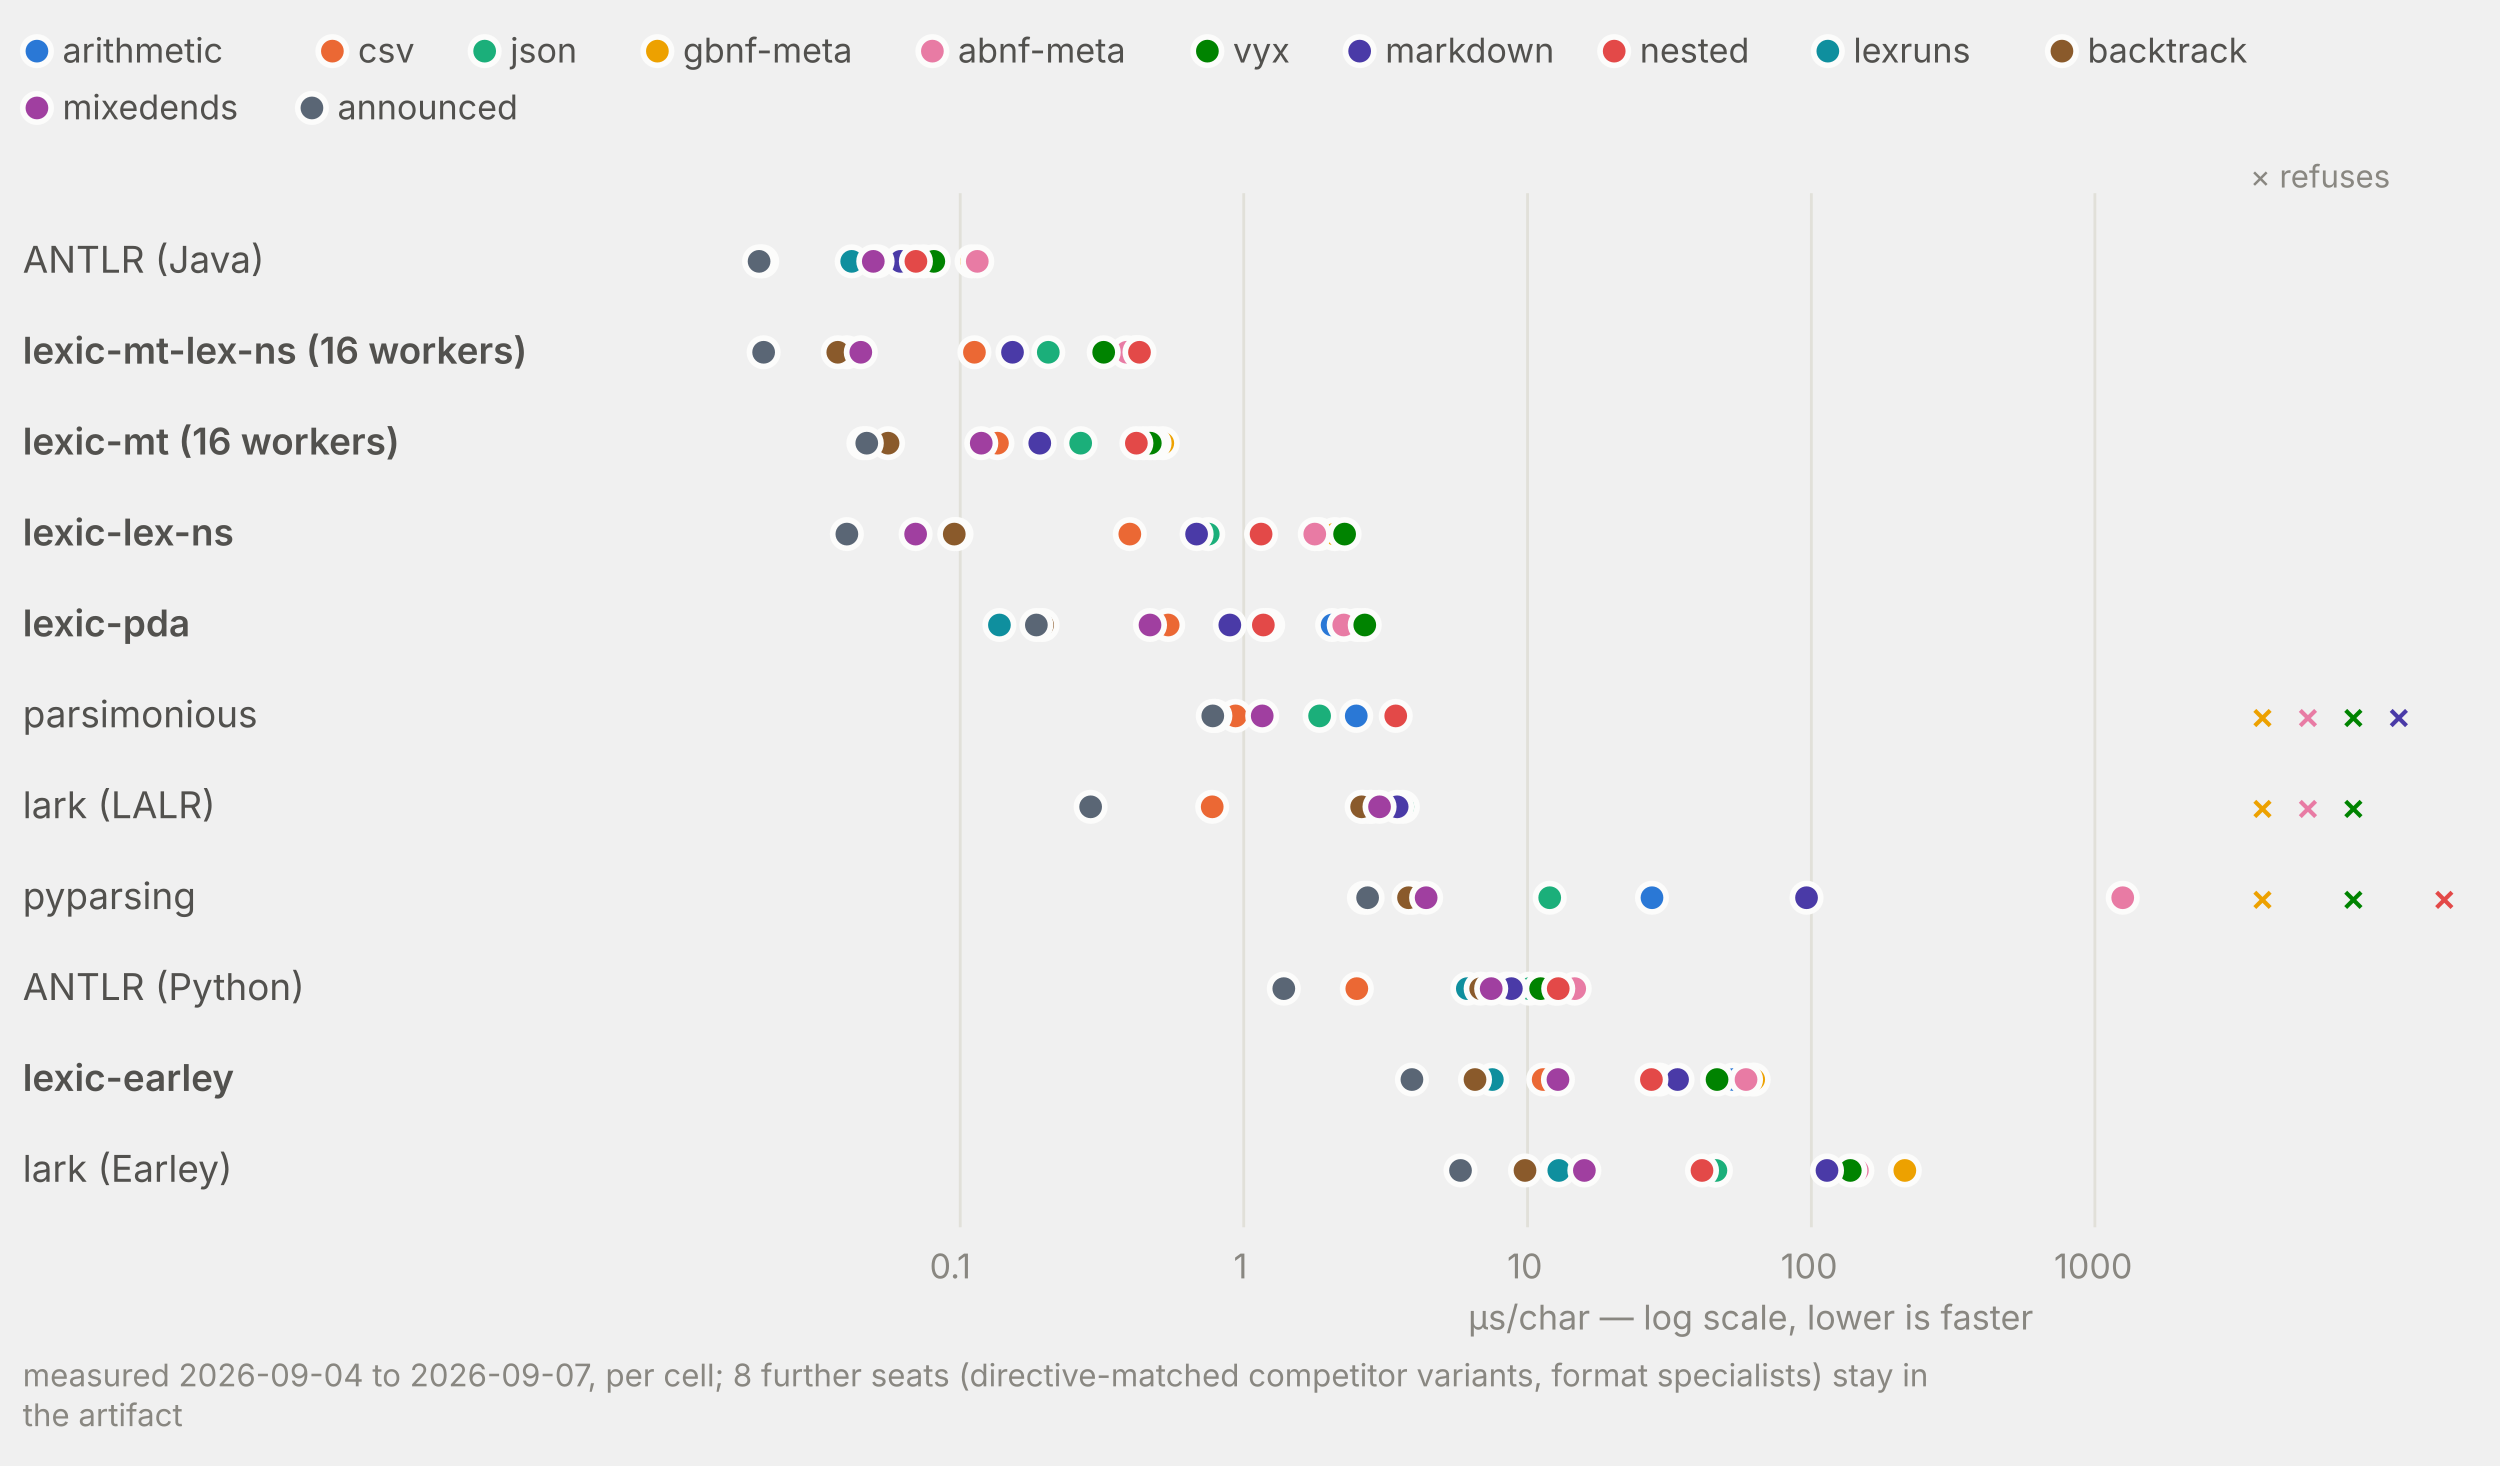
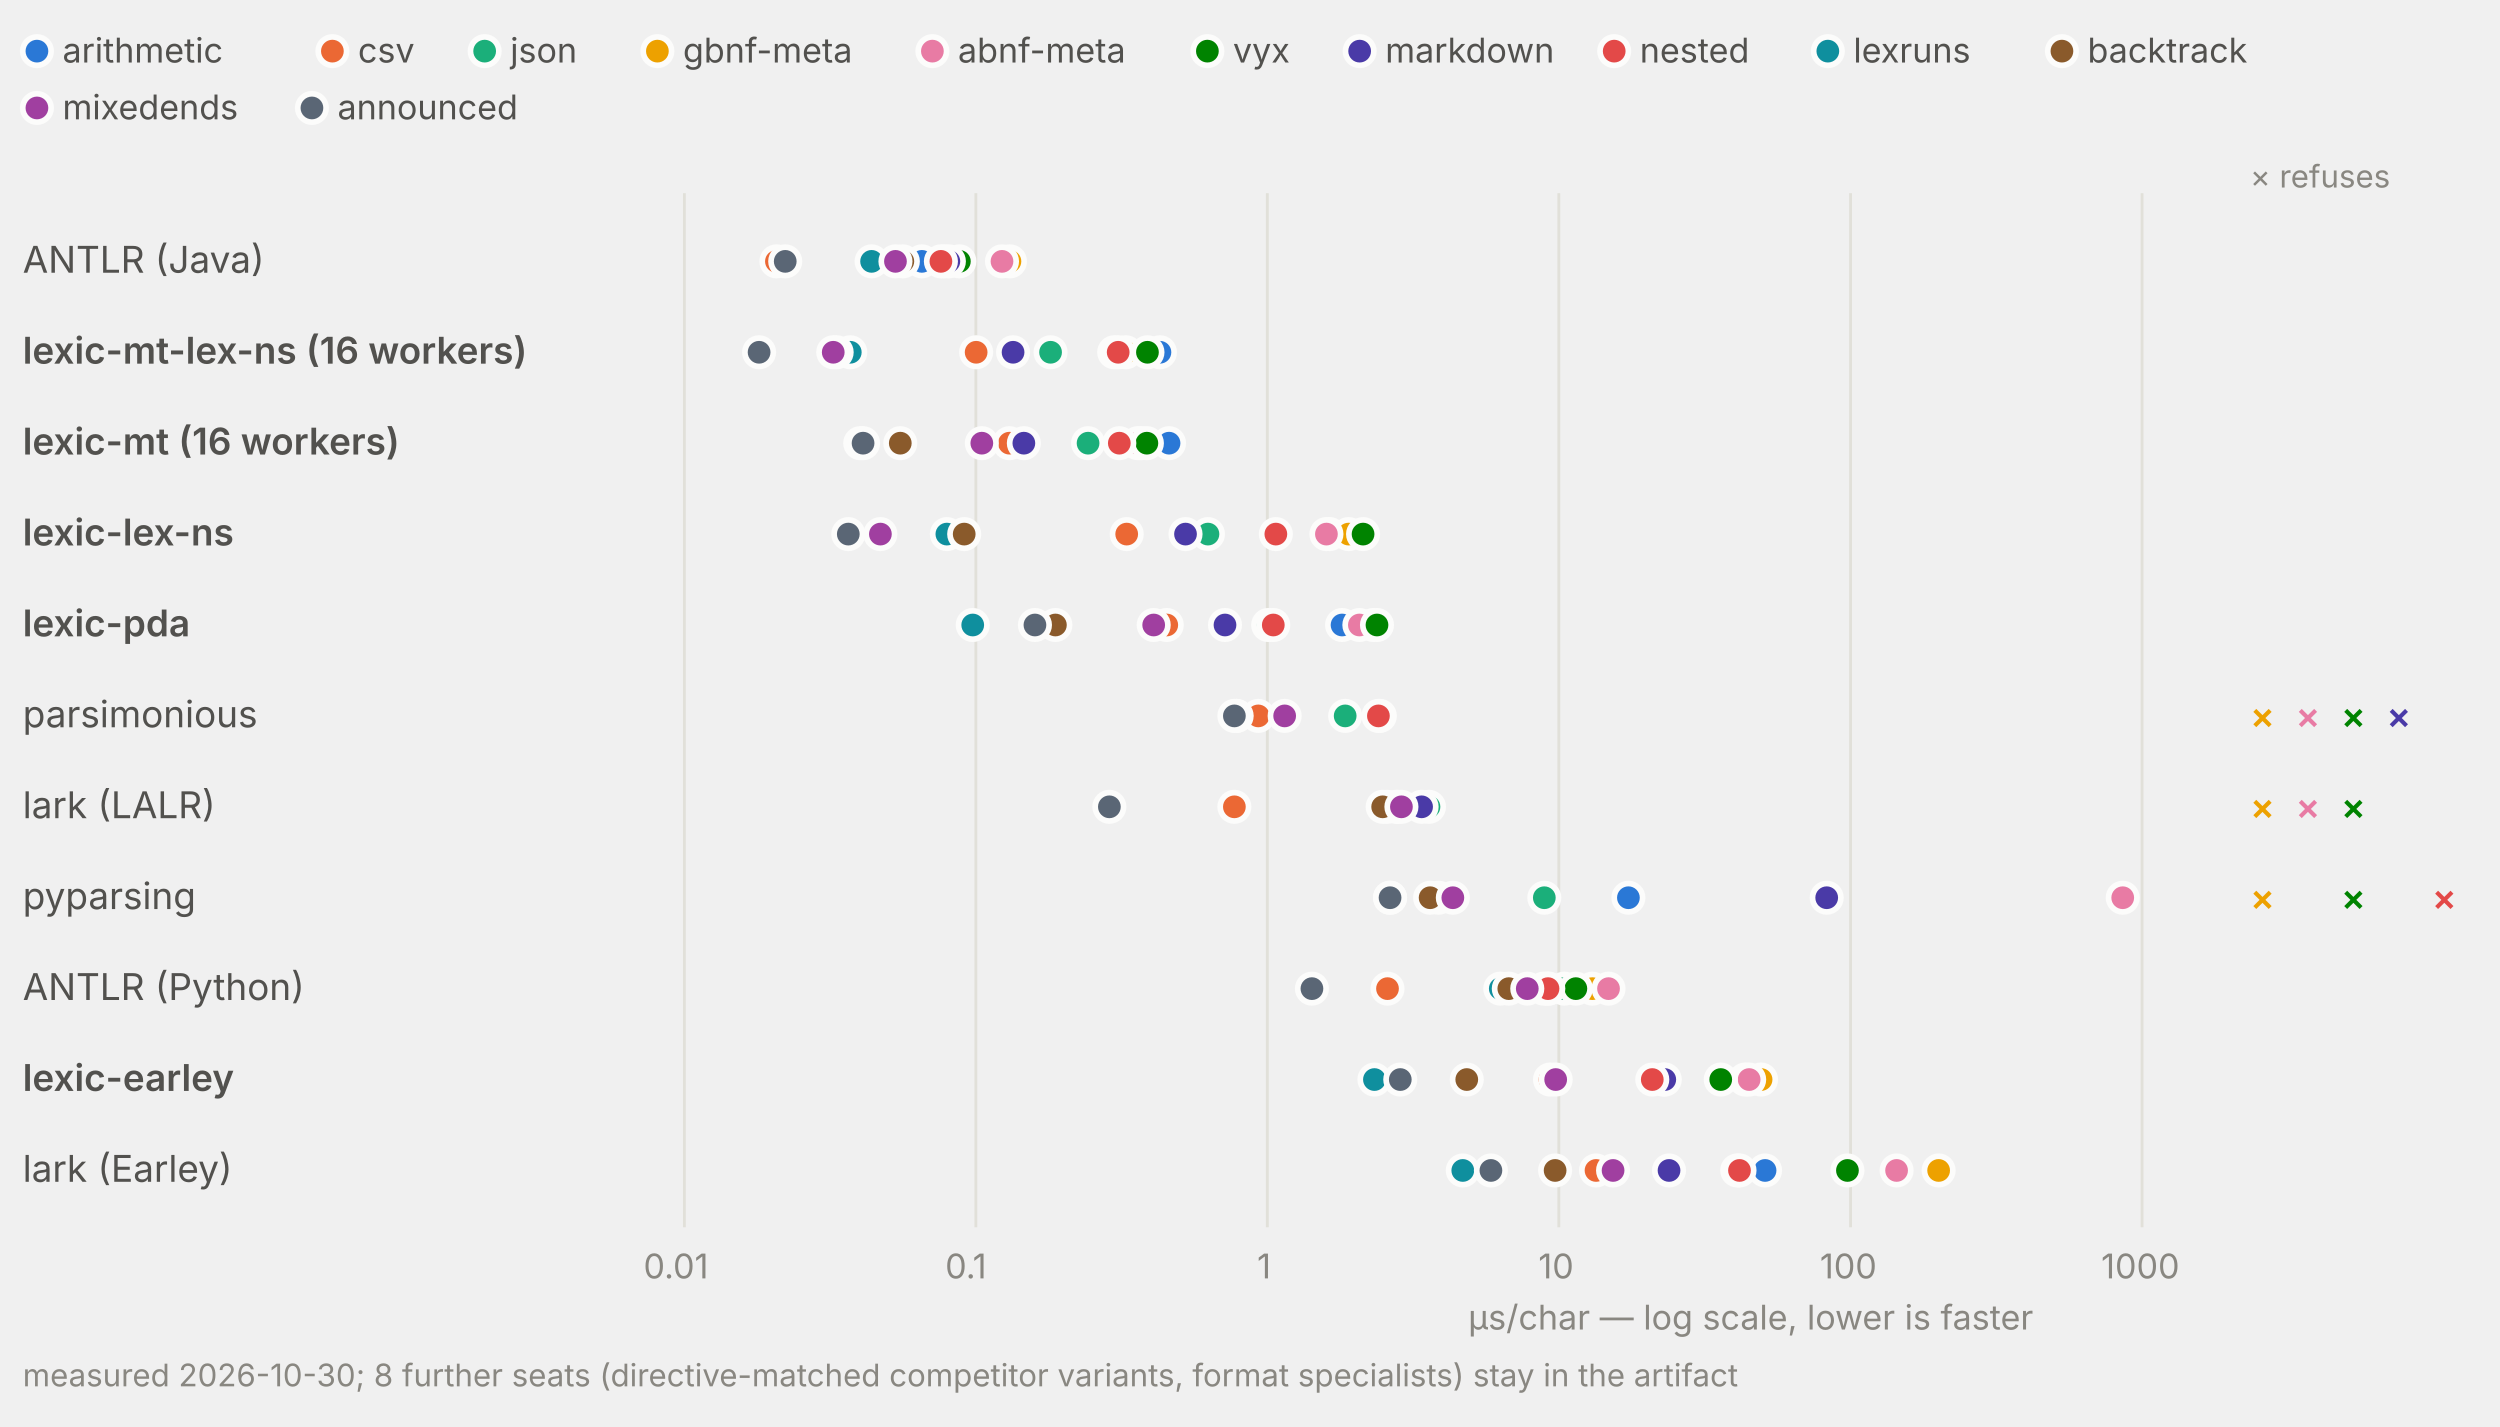
- <svg xmlns="http://www.w3.org/2000/svg" viewBox="0 0 880 516" width="880" height="516" role="img" aria-label="Parse speed per engine and grammar, log µs/char">
+ <svg xmlns="http://www.w3.org/2000/svg" viewBox="0 0 880 502" width="880" height="502" role="img" aria-label="Parse speed per engine and grammar, log µs/char">
  <style>
text{font-family:system-ui,-apple-system,'Segoe UI',sans-serif;fill:#52514e}
.p{fill:#0b0b0b}.m{fill:#898781}.b{font-weight:600}
.gl{stroke:#e1e0d9}.ax{stroke:#c3c2b7}
circle{stroke:#fcfcfb;stroke-width:2}
.c0{fill:#2a78d6}.c1{fill:#eb6834}.c2{fill:#1baf7a}.c3{fill:#eda100}
.c4{fill:#e87ba4}.c5{fill:#008300}.c6{fill:#4a3aa7}.c7{fill:#e34948}
.c8{fill:#0f8f9e}.c9{fill:#8a5a2b}.c10{fill:#a03fa0}.c11{fill:#5a6675}
@media(prefers-color-scheme:dark){
text{fill:#c3c2b7}
.p{fill:#ffffff}
.gl{stroke:#2c2c2a}.ax{stroke:#383835}
circle{stroke:#1a1a19}
.c0{fill:#3987e5}.c1{fill:#d95926}.c2{fill:#199e70}.c3{fill:#c98500}
.c4{fill:#d55181}.c5{fill:#2e9e2e}.c6{fill:#9085e9}.c7{fill:#e66767}
.c8{fill:#21a7b8}.c9{fill:#b78655}.c10{fill:#c46fc4}.c11{fill:#96a3b3}
}
</style>
  <circle cx="13.0" cy="18.0" r="5" class="c0" />
  <text x="22.0" y="22.0" font-size="12">arithmetic</text>
  <circle cx="117.0" cy="18.0" r="5" class="c1" />
  <text x="126.0" y="22.0" font-size="12">csv</text>
  <circle cx="170.6" cy="18.0" r="5" class="c2" />
  <text x="179.6" y="22.0" font-size="12">json</text>
  <circle cx="231.4" cy="18.0" r="5" class="c3" />
  <text x="240.4" y="22.0" font-size="12">gbnf-meta</text>
  <circle cx="328.2" cy="18.0" r="5" class="c4" />
  <text x="337.2" y="22.0" font-size="12">abnf-meta</text>
  <circle cx="425.0" cy="18.0" r="5" class="c5" />
  <text x="434.0" y="22.0" font-size="12">vyx</text>
  <circle cx="478.6" cy="18.0" r="5" class="c6" />
  <text x="487.6" y="22.0" font-size="12">markdown</text>
  <circle cx="568.2" cy="18.0" r="5" class="c7" />
  <text x="577.2" y="22.0" font-size="12">nested</text>
  <circle cx="643.4" cy="18.0" r="5" class="c8" />
  <text x="652.4" y="22.0" font-size="12">lexruns</text>
  <circle cx="725.8" cy="18.0" r="5" class="c9" />
  <text x="734.8" y="22.0" font-size="12">backtrack</text>
  <circle cx="13.0" cy="38.0" r="5" class="c10" />
  <text x="22.0" y="42.0" font-size="12">mixedends</text>
  <circle cx="109.8" cy="38.0" r="5" class="c11" />
  <text x="118.8" y="42.0" font-size="12">announced</text>
-   <line x1="338.0" y1="68.0" x2="338.0" y2="432.0" class="gl" stroke-width="1" />
-   <text x="327.2" y="450.0" font-size="12" class="m">0.1</text>
-   <line x1="437.8" y1="68.0" x2="437.8" y2="432.0" class="gl" stroke-width="1" />
-   <text x="434.2" y="450.0" font-size="12" class="m">1</text>
-   <line x1="537.7" y1="68.0" x2="537.7" y2="432.0" class="gl" stroke-width="1" />
-   <text x="530.5" y="450.0" font-size="12" class="m">10</text>
-   <line x1="637.6" y1="68.0" x2="637.6" y2="432.0" class="gl" stroke-width="1" />
-   <text x="626.8" y="450.0" font-size="12" class="m">100</text>
-   <line x1="737.4" y1="68.0" x2="737.4" y2="432.0" class="gl" stroke-width="1" />
-   <text x="723.0" y="450.0" font-size="12" class="m">1000</text>
+   <line x1="240.9" y1="68.0" x2="240.9" y2="432.0" class="gl" stroke-width="1" />
+   <text x="226.5" y="450.0" font-size="12" class="m">0.01</text>
+   <line x1="343.5" y1="68.0" x2="343.5" y2="432.0" class="gl" stroke-width="1" />
+   <text x="332.7" y="450.0" font-size="12" class="m">0.1</text>
+   <line x1="446.1" y1="68.0" x2="446.1" y2="432.0" class="gl" stroke-width="1" />
+   <text x="442.5" y="450.0" font-size="12" class="m">1</text>
+   <line x1="548.7" y1="68.0" x2="548.7" y2="432.0" class="gl" stroke-width="1" />
+   <text x="541.5" y="450.0" font-size="12" class="m">10</text>
+   <line x1="651.4" y1="68.0" x2="651.4" y2="432.0" class="gl" stroke-width="1" />
+   <text x="640.6" y="450.0" font-size="12" class="m">100</text>
+   <line x1="754.0" y1="68.0" x2="754.0" y2="432.0" class="gl" stroke-width="1" />
+   <text x="739.6" y="450.0" font-size="12" class="m">1000</text>
  <text x="516.8" y="468.0" font-size="12" class="m">µs/char — log scale, lower is faster</text>
  <text x="792.0" y="66.0" font-size="11" class="m">× refuses</text>
  <text x="8.0" y="96.0" font-size="13">ANTLR (Java)</text>
-   <circle cx="318.5" cy="92.0" r="5" class="c0" />
-   <circle cx="268.3" cy="92.0" r="5" class="c1" />
-   <circle cx="325.1" cy="92.0" r="5" class="c2" />
-   <circle cx="342.0" cy="92.0" r="5" class="c3" />
-   <circle cx="344.0" cy="92.0" r="5" class="c4" />
-   <circle cx="328.7" cy="92.0" r="5" class="c5" />
-   <circle cx="317.0" cy="92.0" r="5" class="c6" />
-   <circle cx="322.4" cy="92.0" r="5" class="c7" />
-   <circle cx="299.8" cy="92.0" r="5" class="c8" />
-   <circle cx="308.9" cy="92.0" r="5" class="c9" />
-   <circle cx="307.4" cy="92.0" r="5" class="c10" />
-   <circle cx="267.2" cy="92.0" r="5" class="c11" />
+   <circle cx="324.5" cy="92.0" r="5" class="c0" />
+   <circle cx="273.3" cy="92.0" r="5" class="c1" />
+   <circle cx="332.4" cy="92.0" r="5" class="c2" />
+   <circle cx="355.5" cy="92.0" r="5" class="c3" />
+   <circle cx="352.7" cy="92.0" r="5" class="c4" />
+   <circle cx="337.7" cy="92.0" r="5" class="c5" />
+   <circle cx="334.0" cy="92.0" r="5" class="c6" />
+   <circle cx="331.2" cy="92.0" r="5" class="c7" />
+   <circle cx="306.8" cy="92.0" r="5" class="c8" />
+   <circle cx="317.8" cy="92.0" r="5" class="c9" />
+   <circle cx="315.2" cy="92.0" r="5" class="c10" />
+   <circle cx="276.4" cy="92.0" r="5" class="c11" />
  <text x="8.0" y="128.0" font-size="13" class="b">lexic-mt-lex-ns (16 workers)</text>
-   <circle cx="399.9" cy="124.0" r="5" class="c0" />
-   <circle cx="343.0" cy="124.0" r="5" class="c1" />
-   <circle cx="369.0" cy="124.0" r="5" class="c2" />
-   <circle cx="399.9" cy="124.0" r="5" class="c3" />
-   <circle cx="396.6" cy="124.0" r="5" class="c4" />
-   <circle cx="388.5" cy="124.0" r="5" class="c5" />
-   <circle cx="356.4" cy="124.0" r="5" class="c6" />
-   <circle cx="401.1" cy="124.0" r="5" class="c7" />
-   <circle cx="298.1" cy="124.0" r="5" class="c8" />
-   <circle cx="294.9" cy="124.0" r="5" class="c9" />
-   <circle cx="303.0" cy="124.0" r="5" class="c10" />
-   <circle cx="268.8" cy="124.0" r="5" class="c11" />
+   <circle cx="408.3" cy="124.0" r="5" class="c0" />
+   <circle cx="343.6" cy="124.0" r="5" class="c1" />
+   <circle cx="369.8" cy="124.0" r="5" class="c2" />
+   <circle cx="396.3" cy="124.0" r="5" class="c3" />
+   <circle cx="392.2" cy="124.0" r="5" class="c4" />
+   <circle cx="403.9" cy="124.0" r="5" class="c5" />
+   <circle cx="356.6" cy="124.0" r="5" class="c6" />
+   <circle cx="393.6" cy="124.0" r="5" class="c7" />
+   <circle cx="299.3" cy="124.0" r="5" class="c8" />
+   <circle cx="294.5" cy="124.0" r="5" class="c9" />
+   <circle cx="293.3" cy="124.0" r="5" class="c10" />
+   <circle cx="267.2" cy="124.0" r="5" class="c11" />
  <text x="8.0" y="160.0" font-size="13" class="b">lexic-mt (16 workers)</text>
-   <circle cx="402.5" cy="156.0" r="5" class="c0" />
-   <circle cx="351.1" cy="156.0" r="5" class="c1" />
-   <circle cx="380.4" cy="156.0" r="5" class="c2" />
-   <circle cx="409.3" cy="156.0" r="5" class="c3" />
-   <circle cx="406.4" cy="156.0" r="5" class="c4" />
-   <circle cx="404.9" cy="156.0" r="5" class="c5" />
-   <circle cx="366.0" cy="156.0" r="5" class="c6" />
-   <circle cx="400.0" cy="156.0" r="5" class="c7" />
-   <circle cx="303.9" cy="156.0" r="5" class="c8" />
-   <circle cx="312.6" cy="156.0" r="5" class="c9" />
-   <circle cx="345.4" cy="156.0" r="5" class="c10" />
-   <circle cx="305.1" cy="156.0" r="5" class="c11" />
+   <circle cx="411.5" cy="156.0" r="5" class="c0" />
+   <circle cx="355.3" cy="156.0" r="5" class="c1" />
+   <circle cx="383.0" cy="156.0" r="5" class="c2" />
+   <circle cx="401.7" cy="156.0" r="5" class="c3" />
+   <circle cx="400.5" cy="156.0" r="5" class="c4" />
+   <circle cx="403.7" cy="156.0" r="5" class="c5" />
+   <circle cx="360.4" cy="156.0" r="5" class="c6" />
+   <circle cx="394.0" cy="156.0" r="5" class="c7" />
+   <circle cx="302.8" cy="156.0" r="5" class="c8" />
+   <circle cx="316.9" cy="156.0" r="5" class="c9" />
+   <circle cx="345.6" cy="156.0" r="5" class="c10" />
+   <circle cx="303.8" cy="156.0" r="5" class="c11" />
  <text x="8.0" y="192.0" font-size="13" class="b">lexic-lex-ns</text>
-   <circle cx="464.3" cy="188.0" r="5" class="c0" />
-   <circle cx="397.7" cy="188.0" r="5" class="c1" />
-   <circle cx="425.3" cy="188.0" r="5" class="c2" />
-   <circle cx="469.8" cy="188.0" r="5" class="c3" />
-   <circle cx="462.8" cy="188.0" r="5" class="c4" />
-   <circle cx="473.3" cy="188.0" r="5" class="c5" />
-   <circle cx="421.2" cy="188.0" r="5" class="c6" />
-   <circle cx="443.9" cy="188.0" r="5" class="c7" />
-   <circle cx="336.7" cy="188.0" r="5" class="c8" />
-   <circle cx="335.9" cy="188.0" r="5" class="c9" />
-   <circle cx="322.3" cy="188.0" r="5" class="c10" />
-   <circle cx="298.1" cy="188.0" r="5" class="c11" />
+   <circle cx="468.0" cy="188.0" r="5" class="c0" />
+   <circle cx="396.6" cy="188.0" r="5" class="c1" />
+   <circle cx="425.2" cy="188.0" r="5" class="c2" />
+   <circle cx="474.7" cy="188.0" r="5" class="c3" />
+   <circle cx="466.9" cy="188.0" r="5" class="c4" />
+   <circle cx="479.8" cy="188.0" r="5" class="c5" />
+   <circle cx="417.3" cy="188.0" r="5" class="c6" />
+   <circle cx="449.1" cy="188.0" r="5" class="c7" />
+   <circle cx="333.3" cy="188.0" r="5" class="c8" />
+   <circle cx="339.4" cy="188.0" r="5" class="c9" />
+   <circle cx="309.9" cy="188.0" r="5" class="c10" />
+   <circle cx="298.6" cy="188.0" r="5" class="c11" />
  <text x="8.0" y="224.0" font-size="13" class="b">lexic-pda</text>
-   <circle cx="468.9" cy="220.0" r="5" class="c0" />
-   <circle cx="411.2" cy="220.0" r="5" class="c1" />
+   <circle cx="472.4" cy="220.0" r="5" class="c0" />
+   <circle cx="410.7" cy="220.0" r="5" class="c1" />
  <circle cx="446.4" cy="220.0" r="5" class="c2" />
-   <circle cx="477.8" cy="220.0" r="5" class="c3" />
-   <circle cx="473.0" cy="220.0" r="5" class="c4" />
-   <circle cx="480.4" cy="220.0" r="5" class="c5" />
-   <circle cx="432.9" cy="220.0" r="5" class="c6" />
-   <circle cx="444.7" cy="220.0" r="5" class="c7" />
-   <circle cx="351.8" cy="220.0" r="5" class="c8" />
-   <circle cx="367.0" cy="220.0" r="5" class="c9" />
-   <circle cx="404.8" cy="220.0" r="5" class="c10" />
-   <circle cx="364.8" cy="220.0" r="5" class="c11" />
+   <circle cx="483.4" cy="220.0" r="5" class="c3" />
+   <circle cx="478.5" cy="220.0" r="5" class="c4" />
+   <circle cx="484.7" cy="220.0" r="5" class="c5" />
+   <circle cx="431.2" cy="220.0" r="5" class="c6" />
+   <circle cx="448.2" cy="220.0" r="5" class="c7" />
+   <circle cx="342.4" cy="220.0" r="5" class="c8" />
+   <circle cx="371.5" cy="220.0" r="5" class="c9" />
+   <circle cx="406.1" cy="220.0" r="5" class="c10" />
+   <circle cx="364.3" cy="220.0" r="5" class="c11" />
  <text x="8.0" y="256.0" font-size="13">parsimonious</text>
-   <circle cx="477.4" cy="252.0" r="5" class="c0" />
-   <circle cx="434.9" cy="252.0" r="5" class="c1" />
-   <circle cx="464.5" cy="252.0" r="5" class="c2" />
+   <circle cx="485.7" cy="252.0" r="5" class="c0" />
+   <circle cx="442.9" cy="252.0" r="5" class="c1" />
+   <circle cx="473.5" cy="252.0" r="5" class="c2" />
  <text x="792.0" y="256.5" font-size="13" class="c3 b">×</text>
  <text x="808.0" y="256.5" font-size="13" class="c4 b">×</text>
  <text x="824.0" y="256.5" font-size="13" class="c5 b">×</text>
  <text x="840.0" y="256.5" font-size="13" class="c6 b">×</text>
-   <circle cx="491.3" cy="252.0" r="5" class="c7" />
-   <circle cx="427.5" cy="252.0" r="5" class="c8" />
-   <circle cx="427.8" cy="252.0" r="5" class="c9" />
-   <circle cx="444.3" cy="252.0" r="5" class="c10" />
-   <circle cx="426.9" cy="252.0" r="5" class="c11" />
+   <circle cx="485.2" cy="252.0" r="5" class="c7" />
+   <circle cx="435.3" cy="252.0" r="5" class="c8" />
+   <circle cx="435.1" cy="252.0" r="5" class="c9" />
+   <circle cx="452.2" cy="252.0" r="5" class="c10" />
+   <circle cx="434.5" cy="252.0" r="5" class="c11" />
  <text x="8.0" y="288.0" font-size="13">lark (LALR)</text>
-   <circle cx="482.4" cy="284.0" r="5" class="c0" />
-   <circle cx="426.7" cy="284.0" r="5" class="c1" />
-   <circle cx="493.8" cy="284.0" r="5" class="c2" />
+   <circle cx="491.5" cy="284.0" r="5" class="c0" />
+   <circle cx="434.5" cy="284.0" r="5" class="c1" />
+   <circle cx="503.0" cy="284.0" r="5" class="c2" />
  <text x="792.0" y="288.5" font-size="13" class="c3 b">×</text>
  <text x="808.0" y="288.5" font-size="13" class="c4 b">×</text>
  <text x="824.0" y="288.5" font-size="13" class="c5 b">×</text>
-   <circle cx="491.8" cy="284.0" r="5" class="c6" />
-   <circle cx="482.5" cy="284.0" r="5" class="c7" />
-   <circle cx="479.7" cy="284.0" r="5" class="c8" />
-   <circle cx="479.3" cy="284.0" r="5" class="c9" />
-   <circle cx="485.6" cy="284.0" r="5" class="c10" />
-   <circle cx="383.9" cy="284.0" r="5" class="c11" />
+   <circle cx="500.4" cy="284.0" r="5" class="c6" />
+   <circle cx="492.1" cy="284.0" r="5" class="c7" />
+   <circle cx="488.3" cy="284.0" r="5" class="c8" />
+   <circle cx="486.7" cy="284.0" r="5" class="c9" />
+   <circle cx="493.3" cy="284.0" r="5" class="c10" />
+   <circle cx="390.5" cy="284.0" r="5" class="c11" />
  <text x="8.0" y="320.0" font-size="13">pyparsing</text>
-   <circle cx="581.5" cy="316.0" r="5" class="c0" />
-   <circle cx="497.3" cy="316.0" r="5" class="c1" />
-   <circle cx="545.5" cy="316.0" r="5" class="c2" />
+   <circle cx="573.2" cy="316.0" r="5" class="c0" />
+   <circle cx="506.4" cy="316.0" r="5" class="c1" />
+   <circle cx="543.6" cy="316.0" r="5" class="c2" />
  <text x="792.0" y="320.5" font-size="13" class="c3 b">×</text>
  <circle cx="747.2" cy="316.0" r="5" class="c4" />
  <text x="824.0" y="320.5" font-size="13" class="c5 b">×</text>
-   <circle cx="635.9" cy="316.0" r="5" class="c6" />
+   <circle cx="643.0" cy="316.0" r="5" class="c6" />
  <text x="856.0" y="320.5" font-size="13" class="c7 b">×</text>
-   <circle cx="480.1" cy="316.0" r="5" class="c8" />
-   <circle cx="495.8" cy="316.0" r="5" class="c9" />
-   <circle cx="502.0" cy="316.0" r="5" class="c10" />
-   <circle cx="481.4" cy="316.0" r="5" class="c11" />
+   <circle cx="489.3" cy="316.0" r="5" class="c8" />
+   <circle cx="503.4" cy="316.0" r="5" class="c9" />
+   <circle cx="511.4" cy="316.0" r="5" class="c10" />
+   <circle cx="489.3" cy="316.0" r="5" class="c11" />
  <text x="8.0" y="352.0" font-size="13">ANTLR (Python)</text>
-   <circle cx="530.3" cy="348.0" r="5" class="c0" />
-   <circle cx="477.6" cy="348.0" r="5" class="c1" />
-   <circle cx="538.3" cy="348.0" r="5" class="c2" />
-   <circle cx="547.5" cy="348.0" r="5" class="c3" />
-   <circle cx="554.3" cy="348.0" r="5" class="c4" />
-   <circle cx="542.3" cy="348.0" r="5" class="c5" />
-   <circle cx="532.0" cy="348.0" r="5" class="c6" />
-   <circle cx="548.5" cy="348.0" r="5" class="c7" />
-   <circle cx="516.5" cy="348.0" r="5" class="c8" />
-   <circle cx="521.2" cy="348.0" r="5" class="c9" />
-   <circle cx="524.9" cy="348.0" r="5" class="c10" />
-   <circle cx="451.9" cy="348.0" r="5" class="c11" />
+   <circle cx="543.4" cy="348.0" r="5" class="c0" />
+   <circle cx="488.4" cy="348.0" r="5" class="c1" />
+   <circle cx="550.6" cy="348.0" r="5" class="c2" />
+   <circle cx="560.5" cy="348.0" r="5" class="c3" />
+   <circle cx="566.2" cy="348.0" r="5" class="c4" />
+   <circle cx="554.7" cy="348.0" r="5" class="c5" />
+   <circle cx="545.0" cy="348.0" r="5" class="c6" />
+   <circle cx="544.9" cy="348.0" r="5" class="c7" />
+   <circle cx="528.1" cy="348.0" r="5" class="c8" />
+   <circle cx="531.1" cy="348.0" r="5" class="c9" />
+   <circle cx="537.6" cy="348.0" r="5" class="c10" />
+   <circle cx="461.8" cy="348.0" r="5" class="c11" />
  <text x="8.0" y="384.0" font-size="13" class="b">lexic-earley</text>
-   <circle cx="610.1" cy="380.0" r="5" class="c0" />
-   <circle cx="543.2" cy="380.0" r="5" class="c1" />
-   <circle cx="584.1" cy="380.0" r="5" class="c2" />
-   <circle cx="617.3" cy="380.0" r="5" class="c3" />
-   <circle cx="614.6" cy="380.0" r="5" class="c4" />
-   <circle cx="604.4" cy="380.0" r="5" class="c5" />
-   <circle cx="590.5" cy="380.0" r="5" class="c6" />
-   <circle cx="581.3" cy="380.0" r="5" class="c7" />
-   <circle cx="525.3" cy="380.0" r="5" class="c8" />
-   <circle cx="519.2" cy="380.0" r="5" class="c9" />
-   <circle cx="548.4" cy="380.0" r="5" class="c10" />
-   <circle cx="497.0" cy="380.0" r="5" class="c11" />
+   <circle cx="614.3" cy="380.0" r="5" class="c0" />
+   <circle cx="545.6" cy="380.0" r="5" class="c1" />
+   <circle cx="585.5" cy="380.0" r="5" class="c2" />
+   <circle cx="619.9" cy="380.0" r="5" class="c3" />
+   <circle cx="615.7" cy="380.0" r="5" class="c4" />
+   <circle cx="605.7" cy="380.0" r="5" class="c5" />
+   <circle cx="586.0" cy="380.0" r="5" class="c6" />
+   <circle cx="581.6" cy="380.0" r="5" class="c7" />
+   <circle cx="483.8" cy="380.0" r="5" class="c8" />
+   <circle cx="516.3" cy="380.0" r="5" class="c9" />
+   <circle cx="547.6" cy="380.0" r="5" class="c10" />
+   <circle cx="492.9" cy="380.0" r="5" class="c11" />
  <text x="8.0" y="416.0" font-size="13">lark (Earley)</text>
-   <circle cx="603.7" cy="412.0" r="5" class="c0" />
-   <circle cx="547.9" cy="412.0" r="5" class="c1" />
-   <circle cx="604.0" cy="412.0" r="5" class="c2" />
-   <circle cx="670.5" cy="412.0" r="5" class="c3" />
-   <circle cx="653.8" cy="412.0" r="5" class="c4" />
-   <circle cx="651.3" cy="412.0" r="5" class="c5" />
-   <circle cx="643.1" cy="412.0" r="5" class="c6" />
-   <circle cx="599.1" cy="412.0" r="5" class="c7" />
-   <circle cx="548.7" cy="412.0" r="5" class="c8" />
-   <circle cx="536.8" cy="412.0" r="5" class="c9" />
-   <circle cx="557.7" cy="412.0" r="5" class="c10" />
-   <circle cx="514.1" cy="412.0" r="5" class="c11" />
-   <text x="8.0" y="488.0" font-size="11" class="m">measured 2026-09-04 to 2026-09-07, per cell; 8 further seats (directive-matched competitor variants, format specialists) stay in</text>
-   <text x="8.0" y="502.0" font-size="11" class="m">the artifact</text>
+   <circle cx="621.3" cy="412.0" r="5" class="c0" />
+   <circle cx="561.8" cy="412.0" r="5" class="c1" />
+   <circle cx="611.5" cy="412.0" r="5" class="c2" />
+   <circle cx="682.4" cy="412.0" r="5" class="c3" />
+   <circle cx="667.6" cy="412.0" r="5" class="c4" />
+   <circle cx="650.3" cy="412.0" r="5" class="c5" />
+   <circle cx="587.5" cy="412.0" r="5" class="c6" />
+   <circle cx="612.3" cy="412.0" r="5" class="c7" />
+   <circle cx="514.9" cy="412.0" r="5" class="c8" />
+   <circle cx="547.4" cy="412.0" r="5" class="c9" />
+   <circle cx="567.8" cy="412.0" r="5" class="c10" />
+   <circle cx="524.8" cy="412.0" r="5" class="c11" />
+   <text x="8.0" y="488.0" font-size="11" class="m">measured 2026-10-30; 8 further seats (directive-matched competitor variants, format specialists) stay in the artifact</text>
</svg>
